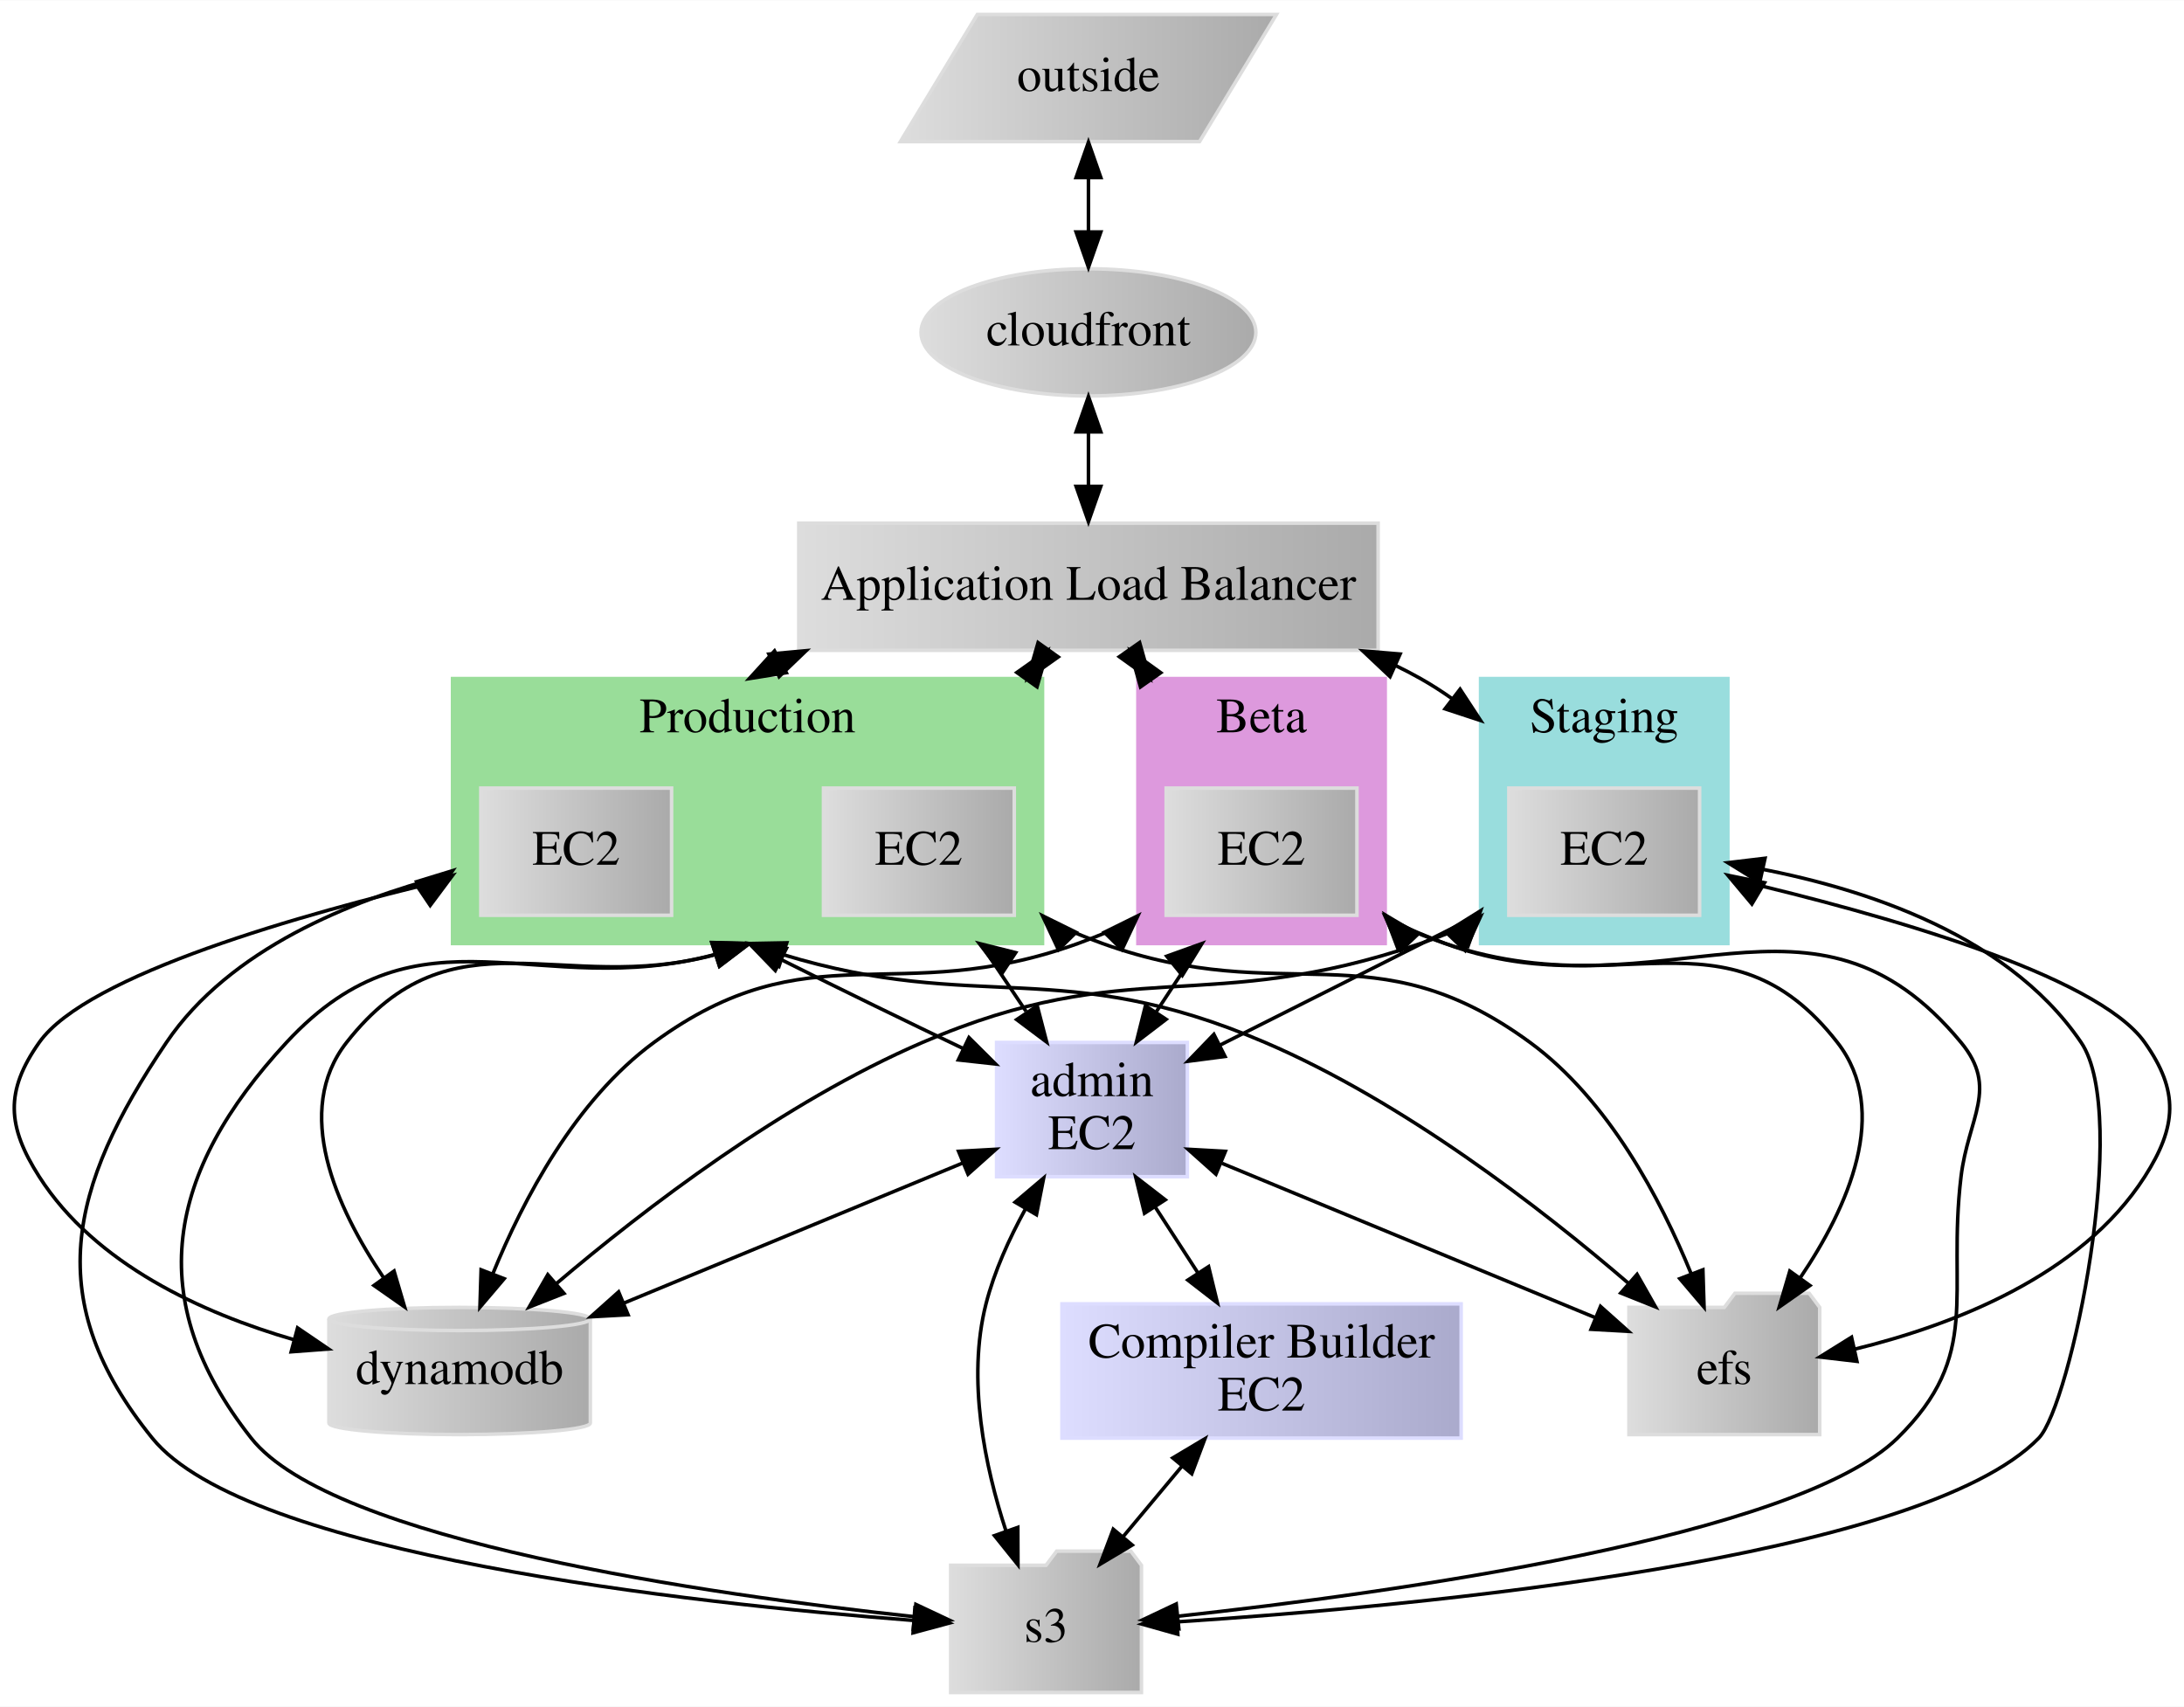
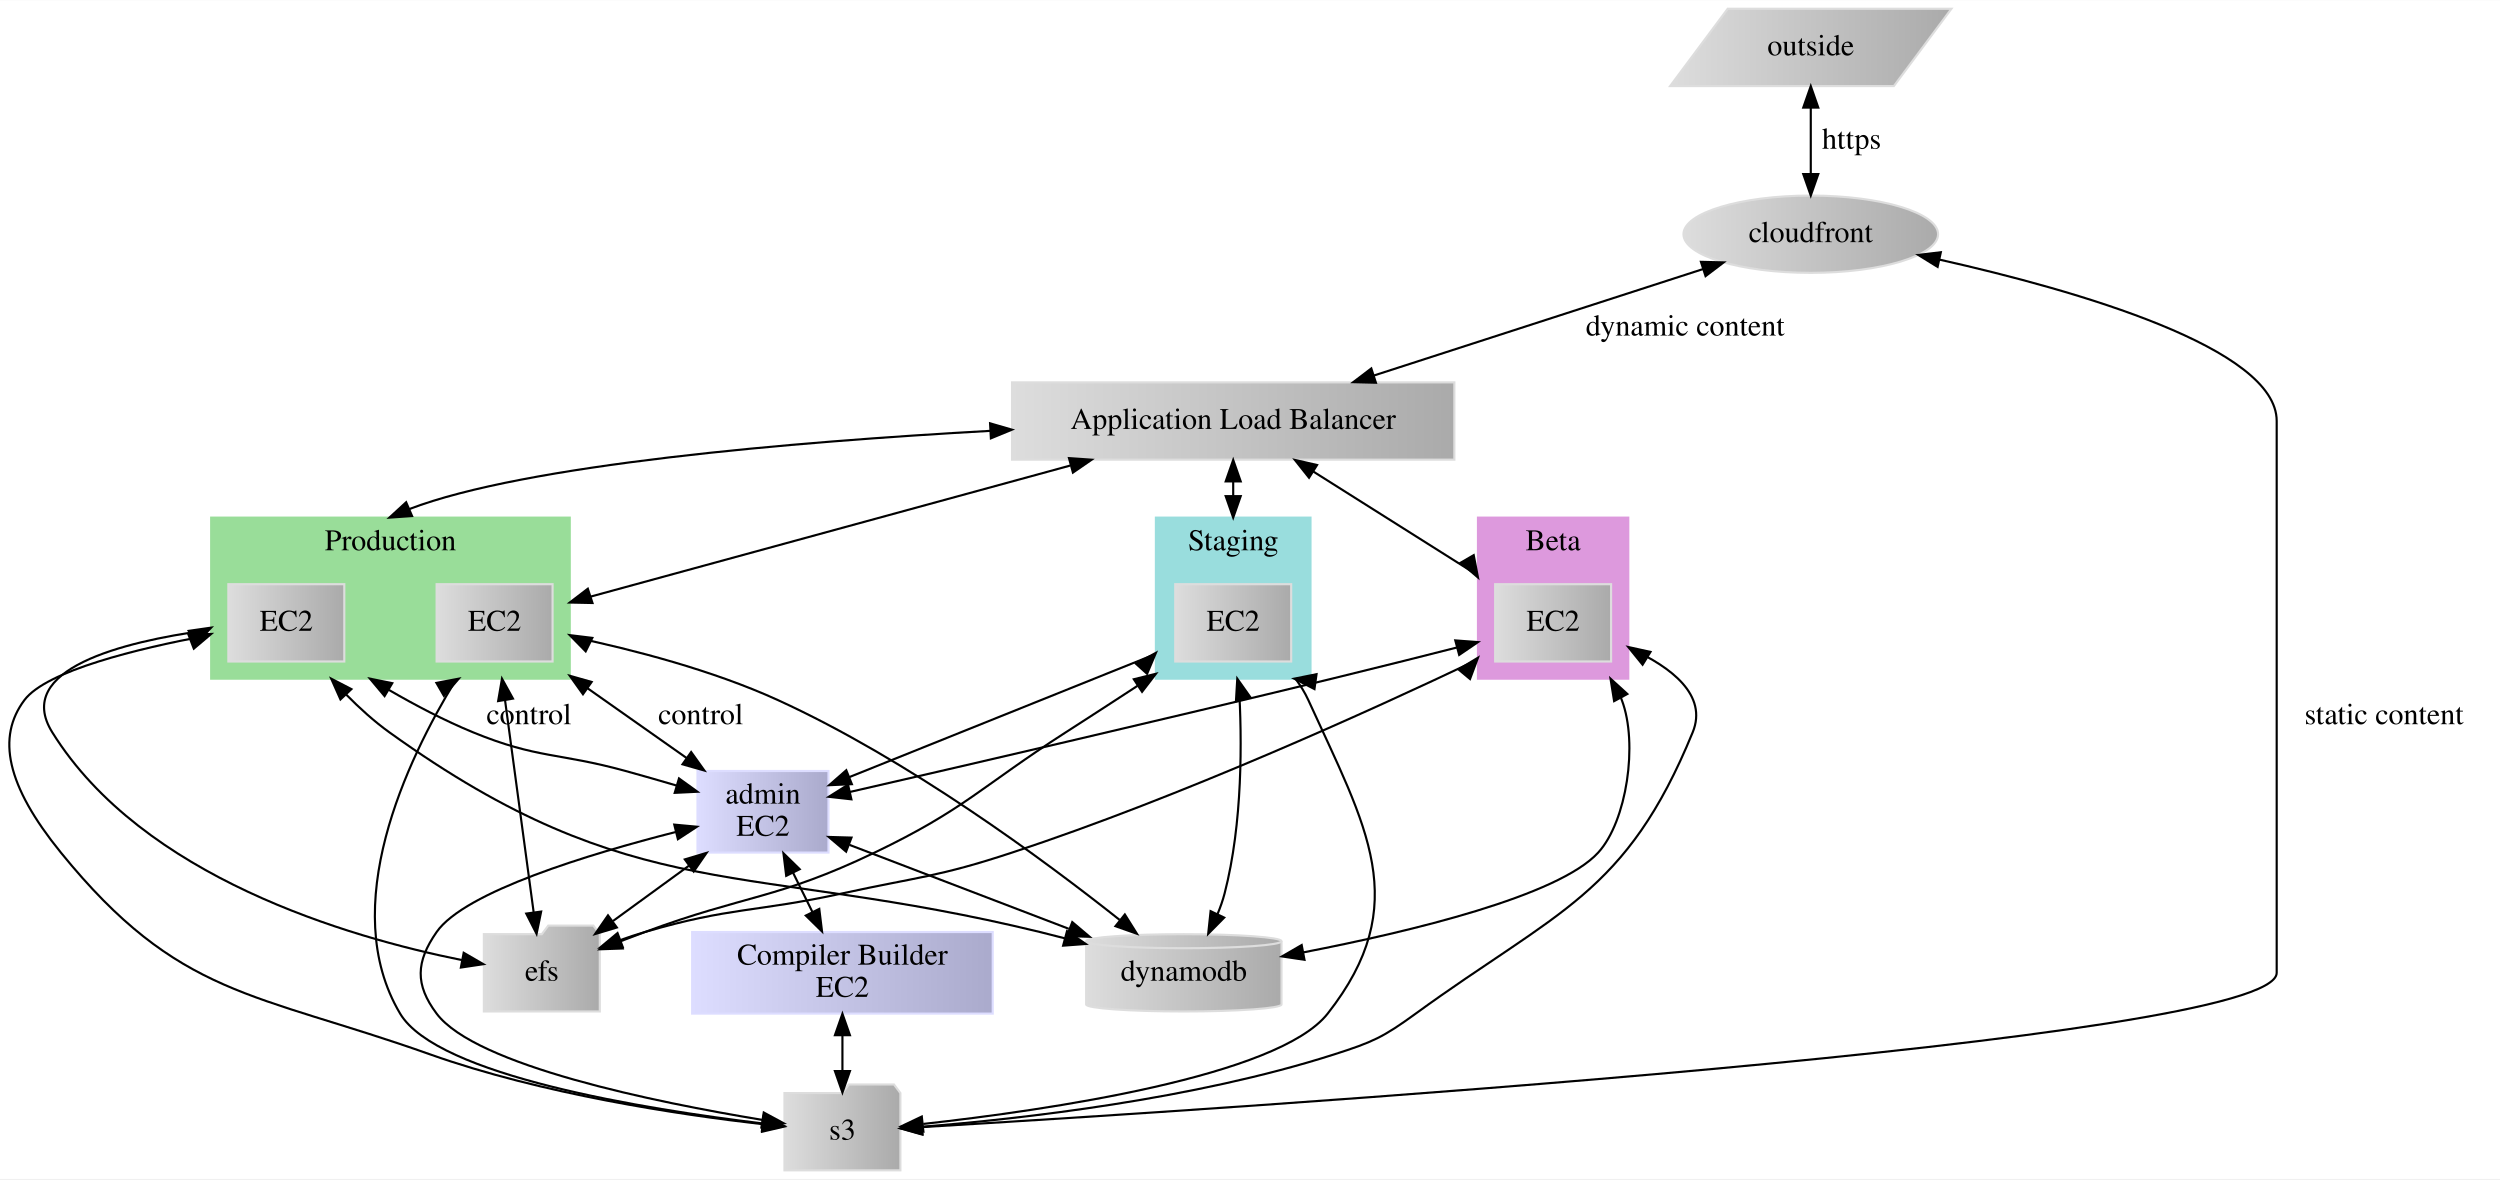
- <svg xmlns="http://www.w3.org/2000/svg" width="618pt" height="483pt" viewBox="0.00 0.00 618.22 483.00">
-   <g id="graph0" class="graph" transform="scale(1 1) rotate(0) translate(4 479)">
-     <polygon fill="#ffffff" stroke="transparent" points="-4,4 -4,-479 614.216,-479 614.216,4 -4,4" />
+ <svg xmlns="http://www.w3.org/2000/svg" width="1164pt" height="549pt" viewBox="0.00 0.00 1164.36 549.00">
+   <g id="graph0" class="graph" transform="scale(1 1) rotate(0) translate(4 545)">
+     <polygon fill="#ffffff" stroke="transparent" points="-4,4 -4,-545 1160.355,-545 1160.355,4 -4,4" />
    <g id="clust1" class="cluster">
-       <polygon fill="#99dd99" stroke="#99dd99" points="124.105,-212 124.105,-287 291.105,-287 291.105,-212 124.105,-212" />
-       <text text-anchor="middle" x="207.605" y="-271.8" font-family="Times,serif" font-size="14.00" fill="#000000">Production</text>
+       <polygon fill="#99dd99" stroke="#99dd99" points="94.356,-229 94.356,-304 261.356,-304 261.356,-229 94.356,-229" />
+       <text text-anchor="middle" x="177.856" y="-288.8" font-family="Times,serif" font-size="14.00" fill="#000000">Production</text>
    </g>
    <g id="clust2" class="cluster">
-       <polygon fill="#dd99dd" stroke="#dd99dd" points="318.105,-212 318.105,-287 388.105,-287 388.105,-212 318.105,-212" />
-       <text text-anchor="middle" x="353.105" y="-271.8" font-family="Times,serif" font-size="14.00" fill="#000000">Beta</text>
+       <polygon fill="#dd99dd" stroke="#dd99dd" points="684.356,-229 684.356,-304 754.356,-304 754.356,-229 684.356,-229" />
+       <text text-anchor="middle" x="719.356" y="-288.8" font-family="Times,serif" font-size="14.00" fill="#000000">Beta</text>
    </g>
    <g id="clust3" class="cluster">
-       <polygon fill="#99dddd" stroke="#99dddd" points="415.105,-212 415.105,-287 485.105,-287 485.105,-212 415.105,-212" />
-       <text text-anchor="middle" x="450.105" y="-271.8" font-family="Times,serif" font-size="14.00" fill="#000000">Staging</text>
+       <polygon fill="#99dddd" stroke="#99dddd" points="534.356,-229 534.356,-304 606.356,-304 606.356,-229 534.356,-229" />
+       <text text-anchor="middle" x="570.356" y="-288.8" font-family="Times,serif" font-size="14.00" fill="#000000">Staging</text>
    </g>
    <g id="node1" class="node">
      <defs>
-         <linearGradient id="l_0" gradientUnits="userSpaceOnUse" x1="250.875" y1="-457" x2="357.334" y2="-457">
-           <stop offset="0" style="stop-color:#dddddd;stop-opacity:1.;" />
-           <stop offset="1" style="stop-color:#aaaaaa;stop-opacity:1.;" />
-         </linearGradient>
-       </defs>
-       <polygon fill="url(#l_0)" stroke="#dddddd" points="357.334,-475 272.658,-475 250.875,-439 335.551,-439 357.334,-475" />
-       <text text-anchor="middle" x="304.105" y="-453.3" font-family="Times,serif" font-size="14.00" fill="#000000">outside</text>
+         <linearGradient id="l_0" gradientUnits="userSpaceOnUse" x1="773.849" y1="-523" x2="904.862" y2="-523">
+           <stop offset="0" style="stop-color:#dddddd;stop-opacity:1.;" />
+           <stop offset="1" style="stop-color:#aaaaaa;stop-opacity:1.;" />
+         </linearGradient>
+       </defs>
+       <polygon fill="url(#l_0)" stroke="#dddddd" points="904.862,-541 800.656,-541 773.849,-505 878.055,-505 904.862,-541" />
+       <text text-anchor="middle" x="839.356" y="-519.3" font-family="Times,serif" font-size="14.00" fill="#000000">outside</text>
    </g>
    <g id="node2" class="node">
      <defs>
-         <linearGradient id="l_1" gradientUnits="userSpaceOnUse" x1="256.713" y1="-385" x2="351.496" y2="-385">
-           <stop offset="0" style="stop-color:#dddddd;stop-opacity:1.;" />
-           <stop offset="1" style="stop-color:#aaaaaa;stop-opacity:1.;" />
-         </linearGradient>
-       </defs>
-       <ellipse fill="url(#l_1)" stroke="#dddddd" cx="304.105" cy="-385" rx="47.392" ry="18" />
-       <text text-anchor="middle" x="304.105" y="-381.3" font-family="Times,serif" font-size="14.00" fill="#000000">cloudfront</text>
+         <linearGradient id="l_1" gradientUnits="userSpaceOnUse" x1="780.066" y1="-436" x2="898.645" y2="-436">
+           <stop offset="0" style="stop-color:#dddddd;stop-opacity:1.;" />
+           <stop offset="1" style="stop-color:#aaaaaa;stop-opacity:1.;" />
+         </linearGradient>
+       </defs>
+       <ellipse fill="url(#l_1)" stroke="#dddddd" cx="839.356" cy="-436" rx="59.29" ry="18" />
+       <text text-anchor="middle" x="839.356" y="-432.3" font-family="Times,serif" font-size="14.00" fill="#000000">cloudfront</text>
    </g>
    <g id="edge1" class="edge">
-       <path fill="none" stroke="#000000" d="M304.105,-428.573C304.105,-423.679 304.105,-418.59 304.105,-413.69" />
-       <polygon fill="#000000" stroke="#000000" points="300.605,-428.831 304.105,-438.831 307.605,-428.831 300.605,-428.831" />
-       <polygon fill="#000000" stroke="#000000" points="307.605,-413.413 304.105,-403.413 300.605,-413.413 307.605,-413.413" />
+       <path fill="none" stroke="#000000" d="M839.356,-494.816C839.356,-484.971 839.356,-473.927 839.356,-464.09" />
+       <polygon fill="#000000" stroke="#000000" points="835.856,-494.974 839.356,-504.974 842.856,-494.974 835.856,-494.974" />
+       <polygon fill="#000000" stroke="#000000" points="842.856,-464.003 839.356,-454.003 835.856,-464.003 842.856,-464.003" />
+       <text text-anchor="middle" x="858.356" y="-475.8" font-family="Times,serif" font-size="14.00" fill="#000000">https</text>
    </g>
    <g id="node3" class="node">
      <defs>
-         <linearGradient id="l_2" gradientUnits="userSpaceOnUse" x1="222.105" y1="-313" x2="386.105" y2="-313">
-           <stop offset="0" style="stop-color:#dddddd;stop-opacity:1.;" />
-           <stop offset="1" style="stop-color:#aaaaaa;stop-opacity:1.;" />
-         </linearGradient>
-       </defs>
-       <polygon fill="url(#l_2)" stroke="#dddddd" points="386.105,-331 222.105,-331 222.105,-295 386.105,-295 386.105,-331" />
-       <text text-anchor="middle" x="304.105" y="-309.3" font-family="Times,serif" font-size="14.00" fill="#000000">Application Load Balancer</text>
+         <linearGradient id="l_2" gradientUnits="userSpaceOnUse" x1="467.356" y1="-349" x2="673.356" y2="-349">
+           <stop offset="0" style="stop-color:#dddddd;stop-opacity:1.;" />
+           <stop offset="1" style="stop-color:#aaaaaa;stop-opacity:1.;" />
+         </linearGradient>
+       </defs>
+       <polygon fill="url(#l_2)" stroke="#dddddd" points="673.356,-367 467.356,-367 467.356,-331 673.356,-331 673.356,-367" />
+       <text text-anchor="middle" x="570.356" y="-345.3" font-family="Times,serif" font-size="14.00" fill="#000000">Application Load Balancer</text>
    </g>
    <g id="edge2" class="edge">
-       <path fill="none" stroke="#000000" d="M304.105,-356.573C304.105,-351.679 304.105,-346.59 304.105,-341.69" />
-       <polygon fill="#000000" stroke="#000000" points="300.605,-356.831 304.105,-366.831 307.605,-356.831 300.605,-356.831" />
-       <polygon fill="#000000" stroke="#000000" points="307.605,-341.413 304.105,-331.413 300.605,-341.413 307.605,-341.413" />
+       <path fill="none" stroke="#000000" d="M789.269,-419.801C745.961,-405.794 683.052,-385.448 635.775,-370.158" />
+       <polygon fill="#000000" stroke="#000000" points="788.2,-423.134 798.792,-422.881 790.355,-416.474 788.2,-423.134" />
+       <polygon fill="#000000" stroke="#000000" points="636.829,-366.82 626.237,-367.073 634.675,-373.481 636.829,-366.82" />
+       <text text-anchor="middle" x="780.856" y="-388.8" font-family="Times,serif" font-size="14.00" fill="#000000">dynamic content</text>
+     </g>
+     <g id="node10" class="node">
+       <defs>
+         <linearGradient id="l_3" gradientUnits="userSpaceOnUse" x1="361.356" y1="-20" x2="415.356" y2="-20">
+           <stop offset="0" style="stop-color:#dddddd;stop-opacity:1.;" />
+           <stop offset="1" style="stop-color:#aaaaaa;stop-opacity:1.;" />
+         </linearGradient>
+       </defs>
+       <polygon fill="url(#l_3)" stroke="#dddddd" points="415.356,-36 412.356,-40 391.356,-40 388.356,-36 361.356,-36 361.356,0 415.356,0 415.356,-36" />
+       <text text-anchor="middle" x="388.356" y="-14.3" font-family="Times,serif" font-size="14.00" fill="#000000">s3</text>
+     </g>
+     <g id="edge3" class="edge">
+       <path fill="none" stroke="#000000" d="M899.457,-424.132C963.679,-409.684 1056.355,-382.952 1056.355,-349 1056.355,-349 1056.355,-349 1056.355,-92 1056.355,-60.017 566.213,-28.529 425.63,-20.156" />
+       <polygon fill="#000000" stroke="#000000" points="898.425,-420.776 889.412,-426.345 899.931,-427.612 898.425,-420.776" />
+       <polygon fill="#000000" stroke="#000000" points="425.558,-16.646 415.369,-19.549 425.145,-23.633 425.558,-16.646" />
+       <text text-anchor="middle" x="1106.355" y="-207.8" font-family="Times,serif" font-size="14.00" fill="#000000">static content</text>
    </g>
    <g id="node4" class="node">
      <defs>
-         <linearGradient id="l_3" gradientUnits="userSpaceOnUse" x1="229.105" y1="-238" x2="283.105" y2="-238">
-           <stop offset="0" style="stop-color:#dddddd;stop-opacity:1.;" />
-           <stop offset="1" style="stop-color:#aaaaaa;stop-opacity:1.;" />
-         </linearGradient>
-       </defs>
-       <polygon fill="url(#l_3)" stroke="#dddddd" points="283.105,-256 229.105,-256 229.105,-220 283.105,-220 283.105,-256" />
-       <text text-anchor="middle" x="256.105" y="-234.3" font-family="Times,serif" font-size="14.00" fill="#000000">EC2</text>
-     </g>
-     <g id="edge3" class="edge">
-       <path fill="none" stroke="#000000" d="M291.091,-292.883C291.004,-292.761 290.917,-292.638 290.83,-292.516" />
-       <polygon fill="#000000" stroke="#000000" points="283.839,-288.721 292.485,-294.845 289.545,-284.666 283.839,-288.721" />
-       <polygon fill="#000000" stroke="#000000" points="295.556,-293.123 286.91,-287 289.85,-297.179 295.556,-293.123" />
+         <linearGradient id="l_4" gradientUnits="userSpaceOnUse" x1="102.356" y1="-255" x2="156.356" y2="-255">
+           <stop offset="0" style="stop-color:#dddddd;stop-opacity:1.;" />
+           <stop offset="1" style="stop-color:#aaaaaa;stop-opacity:1.;" />
+         </linearGradient>
+       </defs>
+       <polygon fill="url(#l_4)" stroke="#dddddd" points="156.356,-273 102.356,-273 102.356,-237 156.356,-237 156.356,-273" />
+       <text text-anchor="middle" x="129.356" y="-251.3" font-family="Times,serif" font-size="14.00" fill="#000000">EC2</text>
+     </g>
+     <g id="edge4" class="edge">
+       <path fill="none" stroke="#000000" d="M457.299,-344.425C364.788,-339.258 240.713,-328.706 186.618,-307.988" />
+       <polygon fill="#000000" stroke="#000000" points="457.117,-347.92 467.293,-344.969 457.498,-340.93 457.117,-347.92" />
+       <polygon fill="#000000" stroke="#000000" points="187.924,-304.74 177.356,-304 185.156,-311.169 187.924,-304.74" />
    </g>
    <g id="node5" class="node">
      <defs>
-         <linearGradient id="l_4" gradientUnits="userSpaceOnUse" x1="132.105" y1="-238" x2="186.105" y2="-238">
-           <stop offset="0" style="stop-color:#dddddd;stop-opacity:1.;" />
-           <stop offset="1" style="stop-color:#aaaaaa;stop-opacity:1.;" />
-         </linearGradient>
-       </defs>
-       <polygon fill="url(#l_4)" stroke="#dddddd" points="186.105,-256 132.105,-256 132.105,-220 186.105,-220 186.105,-256" />
-       <text text-anchor="middle" x="159.105" y="-234.3" font-family="Times,serif" font-size="14.00" fill="#000000">EC2</text>
-     </g>
-     <g id="edge4" class="edge">
-       <path fill="none" stroke="#000000" d="M214.955,-290.679C214.809,-290.606 214.663,-290.533 214.517,-290.46" />
-       <polygon fill="#000000" stroke="#000000" points="213.645,-293.929 224.196,-294.892 216.549,-287.559 213.645,-293.929" />
-       <polygon fill="#000000" stroke="#000000" points="218.567,-288.668 208.105,-287 215.244,-294.829 218.567,-288.668" />
+         <linearGradient id="l_5" gradientUnits="userSpaceOnUse" x1="199.356" y1="-255" x2="253.356" y2="-255">
+           <stop offset="0" style="stop-color:#dddddd;stop-opacity:1.;" />
+           <stop offset="1" style="stop-color:#aaaaaa;stop-opacity:1.;" />
+         </linearGradient>
+       </defs>
+       <polygon fill="url(#l_5)" stroke="#dddddd" points="253.356,-273 199.356,-273 199.356,-237 253.356,-237 253.356,-273" />
+       <text text-anchor="middle" x="226.356" y="-251.3" font-family="Times,serif" font-size="14.00" fill="#000000">EC2</text>
+     </g>
+     <g id="edge5" class="edge">
+       <path fill="none" stroke="#000000" d="M494.412,-328.248C422.725,-308.659 318.271,-280.116 263.317,-265.1" />
+       <polygon fill="#000000" stroke="#000000" points="493.867,-331.727 504.436,-330.987 495.712,-324.975 493.867,-331.727" />
+       <polygon fill="#000000" stroke="#000000" points="271.948,-264.239 261.356,-264.459 269.773,-270.893 271.948,-264.239" />
    </g>
    <g id="node6" class="node">
      <defs>
-         <linearGradient id="l_5" gradientUnits="userSpaceOnUse" x1="326.105" y1="-238" x2="380.105" y2="-238">
-           <stop offset="0" style="stop-color:#dddddd;stop-opacity:1.;" />
-           <stop offset="1" style="stop-color:#aaaaaa;stop-opacity:1.;" />
-         </linearGradient>
-       </defs>
-       <polygon fill="url(#l_5)" stroke="#dddddd" points="380.105,-256 326.105,-256 326.105,-220 380.105,-220 380.105,-256" />
-       <text text-anchor="middle" x="353.105" y="-234.3" font-family="Times,serif" font-size="14.00" fill="#000000">EC2</text>
-     </g>
-     <g id="edge5" class="edge">
-       <path fill="none" stroke="#000000" d="M317.34,-292.883C317.425,-292.761 317.511,-292.638 317.597,-292.516" />
-       <polygon fill="#000000" stroke="#000000" points="318.836,-284.646 315.966,-294.845 324.57,-288.661 318.836,-284.646" />
-       <polygon fill="#000000" stroke="#000000" points="318.59,-297.199 321.46,-287 312.857,-293.183 318.59,-297.199" />
+         <linearGradient id="l_6" gradientUnits="userSpaceOnUse" x1="692.356" y1="-255" x2="746.356" y2="-255">
+           <stop offset="0" style="stop-color:#dddddd;stop-opacity:1.;" />
+           <stop offset="1" style="stop-color:#aaaaaa;stop-opacity:1.;" />
+         </linearGradient>
+       </defs>
+       <polygon fill="url(#l_6)" stroke="#dddddd" points="746.356,-273 692.356,-273 692.356,-237 746.356,-237 746.356,-273" />
+       <text text-anchor="middle" x="719.356" y="-251.3" font-family="Times,serif" font-size="14.00" fill="#000000">EC2</text>
+     </g>
+     <g id="edge6" class="edge">
+       <path fill="none" stroke="#000000" d="M607.652,-325.471C630.857,-310.831 660.541,-292.104 683.476,-277.635" />
+       <polygon fill="#000000" stroke="#000000" points="605.674,-322.58 599.084,-330.876 609.409,-328.5 605.674,-322.58" />
+       <polygon fill="#000000" stroke="#000000" points="682.368,-286.525 684.356,-276.118 676.312,-283.014 682.368,-286.525" />
    </g>
    <g id="node7" class="node">
      <defs>
-         <linearGradient id="l_6" gradientUnits="userSpaceOnUse" x1="423.105" y1="-238" x2="477.105" y2="-238">
-           <stop offset="0" style="stop-color:#dddddd;stop-opacity:1.;" />
-           <stop offset="1" style="stop-color:#aaaaaa;stop-opacity:1.;" />
-         </linearGradient>
-       </defs>
-       <polygon fill="url(#l_6)" stroke="#dddddd" points="477.105,-256 423.105,-256 423.105,-220 477.105,-220 477.105,-256" />
-       <text text-anchor="middle" x="450.105" y="-234.3" font-family="Times,serif" font-size="14.00" fill="#000000">EC2</text>
-     </g>
-     <g id="edge6" class="edge">
-       <path fill="none" stroke="#000000" d="M391.145,-290.641C393.52,-289.485 395.845,-288.272 398.105,-287 401.14,-285.291 404.135,-283.368 407.062,-281.297" />
-       <polygon fill="#000000" stroke="#000000" points="389.474,-287.554 381.768,-294.825 392.327,-293.946 389.474,-287.554" />
-       <polygon fill="#000000" stroke="#000000" points="409.301,-283.991 415.108,-275.129 405.043,-278.435 409.301,-283.991" />
+         <linearGradient id="l_7" gradientUnits="userSpaceOnUse" x1="543.356" y1="-255" x2="597.356" y2="-255">
+           <stop offset="0" style="stop-color:#dddddd;stop-opacity:1.;" />
+           <stop offset="1" style="stop-color:#aaaaaa;stop-opacity:1.;" />
+         </linearGradient>
+       </defs>
+       <polygon fill="url(#l_7)" stroke="#dddddd" points="597.356,-273 543.356,-273 543.356,-237 597.356,-237 597.356,-273" />
+       <text text-anchor="middle" x="570.356" y="-251.3" font-family="Times,serif" font-size="14.00" fill="#000000">EC2</text>
+     </g>
+     <g id="edge7" class="edge">
+       <path fill="none" stroke="#000000" d="M570.356,-320.785C570.356,-318.621 570.356,-316.394 570.356,-314.127" />
+       <polygon fill="#000000" stroke="#000000" points="566.856,-320.876 570.356,-330.876 573.856,-320.876 566.856,-320.876" />
+       <polygon fill="#000000" stroke="#000000" points="573.856,-313.997 570.356,-303.997 566.856,-313.997 573.856,-313.997" />
    </g>
    <g id="node8" class="node">
      <defs>
-         <linearGradient id="l_7" gradientUnits="userSpaceOnUse" x1="278.105" y1="-165" x2="332.105" y2="-165">
+         <linearGradient id="l_8" gradientUnits="userSpaceOnUse" x1="320.856" y1="-167" x2="381.856" y2="-167">
          <stop offset="0" style="stop-color:#ddddff;stop-opacity:1.;" />
          <stop offset="1" style="stop-color:#aaaacc;stop-opacity:1.;" />
        </linearGradient>
      </defs>
-       <polygon fill="url(#l_7)" stroke="#ddddff" points="332.105,-184 278.105,-184 278.105,-146 332.105,-146 332.105,-184" />
-       <text text-anchor="middle" x="305.105" y="-168.8" font-family="Times,serif" font-size="14.00" fill="#000000">admin</text>
-       <text text-anchor="middle" x="305.105" y="-153.8" font-family="Times,serif" font-size="14.00" fill="#000000">EC2</text>
+       <polygon fill="url(#l_8)" stroke="#ddddff" points="381.856,-186 320.856,-186 320.856,-148 381.856,-148 381.856,-186" />
+       <text text-anchor="middle" x="351.356" y="-170.8" font-family="Times,serif" font-size="14.00" fill="#000000">admin</text>
+       <text text-anchor="middle" x="351.356" y="-155.8" font-family="Times,serif" font-size="14.00" fill="#000000">EC2</text>
+     </g>
+     <g id="edge13" class="edge">
+       <path fill="none" stroke="#000000" d="M177.121,-223.76C189.545,-216.549 203.156,-209.414 216.356,-204 246.474,-191.646 255.968,-194.634 287.356,-186 295.056,-183.882 303.248,-181.527 311.109,-179.217" />
+       <polygon fill="#000000" stroke="#000000" points="175.114,-220.882 168.308,-229.001 178.692,-226.899 175.114,-220.882" />
+       <polygon fill="#000000" stroke="#000000" points="312.234,-182.534 320.827,-176.336 310.244,-175.823 312.234,-182.534" />
+       <text text-anchor="middle" x="242.356" y="-207.8" font-family="Times,serif" font-size="14.00" fill="#000000">control</text>
+     </g>
+     <g id="node9" class="node">
+       <defs>
+         <linearGradient id="l_9" gradientUnits="userSpaceOnUse" x1="221.356" y1="-94" x2="275.356" y2="-94">
+           <stop offset="0" style="stop-color:#dddddd;stop-opacity:1.;" />
+           <stop offset="1" style="stop-color:#aaaaaa;stop-opacity:1.;" />
+         </linearGradient>
+       </defs>
+       <polygon fill="url(#l_9)" stroke="#dddddd" points="275.356,-110 272.356,-114 251.356,-114 248.356,-110 221.356,-110 221.356,-74 275.356,-74 275.356,-110" />
+       <text text-anchor="middle" x="248.356" y="-88.3" font-family="Times,serif" font-size="14.00" fill="#000000">efs</text>
+     </g>
+     <g id="edge15" class="edge">
+       <path fill="none" stroke="#000000" d="M91.862,-251.471C53.516,-246.197 1.979,-233.501 20.355,-204 62.327,-136.621 157.996,-108.622 211.1,-97.937" />
+       <polygon fill="#000000" stroke="#000000" points="83.869,-251.256 94.356,-252.77 87.102,-245.047 83.869,-251.256" />
+       <polygon fill="#000000" stroke="#000000" points="211.958,-101.336 221.125,-96.024 210.646,-94.46 211.958,-101.336" />
+     </g>
+     <g id="edge17" class="edge">
+       <path fill="none" stroke="#000000" d="M92.281,-249.036C60.277,-243.041 17.616,-232.726 7.356,-219 -5.492,-201.814 -1.167,-179.412 24.355,-148 79.29,-80.389 114.266,-83.162 196.356,-54 248.316,-35.541 311.724,-26.008 351.078,-21.508" />
+       <polygon fill="#000000" stroke="#000000" points="83.765,-249.526 94.356,-249.829 86.266,-242.988 83.765,-249.526" />
+       <polygon fill="#000000" stroke="#000000" points="351.708,-24.96 361.268,-20.395 350.947,-18.002 351.708,-24.96" />
+     </g>
+     <g id="node11" class="node">
+       <defs>
+         <linearGradient id="l_10" gradientUnits="userSpaceOnUse" x1="501.856" y1="-92" x2="592.856" y2="-92">
+           <stop offset="0" style="stop-color:#dddddd;stop-opacity:1.;" />
+           <stop offset="1" style="stop-color:#aaaaaa;stop-opacity:1.;" />
+         </linearGradient>
+       </defs>
+       <path fill="url(#l_10)" stroke="#dddddd" d="M592.856,-106.727C592.856,-108.533 572.462,-110 547.356,-110 522.249,-110 501.856,-108.533 501.856,-106.727 501.856,-106.727 501.856,-77.273 501.856,-77.273 501.856,-75.467 522.249,-74 547.356,-74 572.462,-74 592.856,-75.467 592.856,-77.273 592.856,-77.273 592.856,-106.727 592.856,-106.727" />
+       <path fill="none" stroke="#dddddd" d="M592.856,-106.727C592.856,-104.921 572.462,-103.454 547.356,-103.454 522.249,-103.454 501.856,-104.921 501.856,-106.727" />
+       <text text-anchor="middle" x="547.356" y="-88.3" font-family="Times,serif" font-size="14.00" fill="#000000">dynamodb</text>
+     </g>
+     <g id="edge19" class="edge">
+       <path fill="none" stroke="#000000" d="M157.234,-221.595C163.451,-215.275 170.304,-209.067 177.356,-204 291.757,-121.807 343.492,-144.345 480.356,-111 484.146,-110.076 488.045,-109.084 491.965,-108.055" />
+       <polygon fill="#000000" stroke="#000000" points="154.566,-219.323 150.256,-229.002 159.661,-224.123 154.566,-219.323" />
+       <polygon fill="#000000" stroke="#000000" points="492.955,-111.413 501.704,-105.438 491.138,-104.653 492.955,-111.413" />
+     </g>
+     <g id="edge14" class="edge">
+       <path fill="none" stroke="#000000" d="M269.543,-224.596C284.638,-213.969 301.4,-202.169 315.801,-192.03" />
+       <polygon fill="#000000" stroke="#000000" points="267.516,-221.743 261.354,-230.361 271.545,-227.467 267.516,-221.743" />
+       <polygon fill="#000000" stroke="#000000" points="317.898,-194.834 324.06,-186.216 313.868,-189.111 317.898,-194.834" />
+       <text text-anchor="middle" x="322.356" y="-207.8" font-family="Times,serif" font-size="14.00" fill="#000000">control</text>
+     </g>
+     <g id="edge16" class="edge">
+       <path fill="none" stroke="#000000" d="M230.151,-226.879C234.175,-197.062 240.496,-150.23 244.531,-120.333" />
+       <polygon fill="#000000" stroke="#000000" points="228.003,-218.558 229.794,-229 234.906,-219.72 228.003,-218.558" />
+       <polygon fill="#000000" stroke="#000000" points="248.037,-120.526 245.906,-110.148 241.1,-119.59 248.037,-120.526" />
+     </g>
+     <g id="edge18" class="edge">
+       <path fill="none" stroke="#000000" d="M208.143,-228.119C185.4,-190.877 152.858,-122.576 182.356,-73 199.604,-44.011 296.703,-28.422 351.214,-21.846" />
+       <polygon fill="#000000" stroke="#000000" points="199.26,-227.035 209.671,-229 202.758,-220.971 199.26,-227.035" />
+       <polygon fill="#000000" stroke="#000000" points="351.661,-25.318 361.19,-20.686 350.853,-18.364 351.661,-25.318" />
+     </g>
+     <g id="edge20" class="edge">
+       <path fill="none" stroke="#000000" d="M263.394,-248.272C290.488,-242.554 327.708,-233.017 358.356,-219 418.93,-191.296 481.64,-145.045 517.435,-116.662" />
+       <polygon fill="#000000" stroke="#000000" points="268.774,-241.714 261.356,-249.278 271.872,-247.991 268.774,-241.714" />
+       <polygon fill="#000000" stroke="#000000" points="519.89,-119.18 525.51,-110.199 515.516,-113.715 519.89,-119.18" />
+     </g>
+     <g id="edge21" class="edge">
+       <path fill="none" stroke="#000000" d="M682.508,-245.533C662.886,-240.534 638.331,-234.344 616.356,-229 536.943,-209.689 443.866,-188.169 391.842,-176.241" />
+       <polygon fill="#000000" stroke="#000000" points="673.79,-246.82 684.356,-246.028 675.602,-240.059 673.79,-246.82" />
+       <polygon fill="#000000" stroke="#000000" points="392.53,-172.808 382.001,-173.987 390.967,-179.632 392.53,-172.808" />
+     </g>
+     <g id="edge22" class="edge">
+       <path fill="none" stroke="#000000" d="M683.229,-237.41C634.941,-214.426 546.273,-174.045 467.356,-148 433.063,-136.682 423.639,-136.691 388.356,-129 347.647,-120.127 336.338,-122.717 296.356,-111 292.593,-109.897 288.714,-108.617 284.869,-107.251" />
+       <polygon fill="#000000" stroke="#000000" points="675.272,-233.313 684.356,-238.766 680.655,-228.838 675.272,-233.313" />
+       <polygon fill="#000000" stroke="#000000" points="286.059,-103.959 275.466,-103.734 283.606,-110.516 286.059,-103.959" />
+     </g>
+     <g id="edge23" class="edge">
+       <path fill="none" stroke="#000000" d="M755.856,-242.811C774.322,-234.312 791.473,-221.372 784.356,-204 753.376,-128.388 721.46,-121.033 655.356,-73 640.08,-61.901 635.339,-59.756 617.356,-54 551.748,-32.999 471.498,-23.988 425.517,-20.321" />
+       <polygon fill="#000000" stroke="#000000" points="761.024,-235.505 754.356,-243.738 764.703,-241.46 761.024,-235.505" />
+       <polygon fill="#000000" stroke="#000000" points="425.654,-16.822 415.418,-19.559 425.126,-23.802 425.654,-16.822" />
+     </g>
+     <g id="edge24" class="edge">
+       <path fill="none" stroke="#000000" d="M750.971,-219.974C751.103,-219.651 751.232,-219.326 751.356,-219 759.038,-198.793 753.634,-162.508 740.356,-148 721.844,-127.775 653.314,-111.276 603.161,-101.551" />
+       <polygon fill="#000000" stroke="#000000" points="747.767,-218.541 746.087,-229.002 753.924,-221.872 747.767,-218.541" />
+       <polygon fill="#000000" stroke="#000000" points="603.557,-98.064 593.079,-99.639 602.252,-104.941 603.557,-98.064" />
+     </g>
+     <g id="edge25" class="edge">
+       <path fill="none" stroke="#000000" d="M533.648,-240.25C494.322,-224.448 432.098,-199.444 391.497,-183.13" />
+       <polygon fill="#000000" stroke="#000000" points="525.053,-235.961 534.356,-241.033 530.246,-231.267 525.053,-235.961" />
+       <polygon fill="#000000" stroke="#000000" points="392.756,-179.864 382.172,-179.383 390.146,-186.359 392.756,-179.864" />
+     </g>
+     <g id="edge26" class="edge">
+       <path fill="none" stroke="#000000" d="M525.797,-225.674C514.884,-218.545 503.218,-210.968 492.356,-204 453.019,-178.767 445.493,-168.213 403.356,-148 357.987,-126.237 343.538,-128.486 296.356,-111 292.633,-109.62 288.761,-108.149 284.904,-106.66" />
+       <polygon fill="#000000" stroke="#000000" points="524.075,-228.73 534.359,-231.277 527.908,-222.873 524.075,-228.73" />
+       <polygon fill="#000000" stroke="#000000" points="286.025,-103.34 275.437,-102.961 283.478,-109.86 286.025,-103.34" />
+     </g>
+     <g id="edge27" class="edge">
+       <path fill="none" stroke="#000000" d="M599.409,-228.912C601.731,-225.778 603.782,-222.456 605.356,-219 632.293,-159.831 654.525,-124.118 614.356,-73 591.337,-43.707 484.093,-28.068 425.995,-21.618" />
+       <polygon fill="#000000" stroke="#000000" points="608.2,-224.154 598.778,-229 609.166,-231.088 608.2,-224.154" />
+       <polygon fill="#000000" stroke="#000000" points="426.067,-18.106 415.75,-20.52 425.32,-25.066 426.067,-18.106" />
+     </g>
+     <g id="edge28" class="edge">
+       <path fill="none" stroke="#000000" d="M572.976,-226.472C574.528,-200.599 574.794,-161.631 566.356,-129 565.524,-125.784 564.378,-122.529 563.057,-119.353" />
+       <polygon fill="#000000" stroke="#000000" points="571.635,-218.423 572.253,-229 578.366,-220.346 571.635,-218.423" />
+       <polygon fill="#000000" stroke="#000000" points="566.155,-117.718 558.71,-110.18 559.829,-120.716 566.155,-117.718" />
+     </g>
+     <g id="edge10" class="edge">
+       <path fill="none" stroke="#000000" d="M316.928,-141.931C305.505,-133.614 292.82,-124.377 281.497,-116.132" />
+       <polygon fill="#000000" stroke="#000000" points="314.954,-144.823 325.098,-147.88 319.074,-139.165 314.954,-144.823" />
+       <polygon fill="#000000" stroke="#000000" points="283.292,-113.109 273.147,-110.052 279.171,-118.768 283.292,-113.109" />
+     </g>
+     <g id="edge11" class="edge">
+       <path fill="none" stroke="#000000" d="M310.726,-157.587C270.297,-147.301 212.442,-129.768 199.356,-111 189.696,-97.147 189.218,-86.508 199.356,-73 217.548,-48.758 301.271,-31.705 350.977,-23.517" />
+       <polygon fill="#000000" stroke="#000000" points="310.041,-161.023 320.591,-160.042 311.732,-154.231 310.041,-161.023" />
+       <polygon fill="#000000" stroke="#000000" points="351.712,-26.944 361.032,-21.904 350.604,-20.032 351.712,-26.944" />
    </g>
    <g id="edge12" class="edge">
-       <path fill="none" stroke="#000000" d="M273.826,-211.599C277.926,-205.491 282.301,-198.973 286.44,-192.807" />
-       <polygon fill="#000000" stroke="#000000" points="279.642,-203.575 273.217,-212 283.494,-209.42 279.642,-203.575" />
-       <polygon fill="#000000" stroke="#000000" points="289.608,-194.367 292.276,-184.113 283.796,-190.465 289.608,-194.367" />
-     </g>
-     <g id="node9" class="node">
-       <defs>
-         <linearGradient id="l_8" gradientUnits="userSpaceOnUse" x1="457.105" y1="-93" x2="511.105" y2="-93">
-           <stop offset="0" style="stop-color:#dddddd;stop-opacity:1.;" />
-           <stop offset="1" style="stop-color:#aaaaaa;stop-opacity:1.;" />
-         </linearGradient>
-       </defs>
-       <polygon fill="url(#l_8)" stroke="#dddddd" points="511.105,-109 508.105,-113 487.105,-113 484.105,-109 457.105,-109 457.105,-73 511.105,-73 511.105,-109" />
-       <text text-anchor="middle" x="484.105" y="-87.3" font-family="Times,serif" font-size="14.00" fill="#000000">efs</text>
-     </g>
-     <g id="edge14" class="edge">
-       <path fill="none" stroke="#000000" d="M292.454,-218.48C297.625,-216.101 302.941,-213.859 308.105,-212 360.041,-193.305 384.57,-216.612 429.105,-184 451.315,-167.736 466.136,-139.555 474.74,-118.467" />
-       <polygon fill="#000000" stroke="#000000" points="295.606,-210.264 291.105,-219.856 300.605,-215.165 295.606,-210.264" />
-       <polygon fill="#000000" stroke="#000000" points="478.036,-119.646 478.365,-109.056 471.504,-117.13 478.036,-119.646" />
-     </g>
-     <g id="node10" class="node">
-       <defs>
-         <linearGradient id="l_9" gradientUnits="userSpaceOnUse" x1="265.105" y1="-20" x2="319.105" y2="-20">
-           <stop offset="0" style="stop-color:#dddddd;stop-opacity:1.;" />
-           <stop offset="1" style="stop-color:#aaaaaa;stop-opacity:1.;" />
-         </linearGradient>
-       </defs>
-       <polygon fill="url(#l_9)" stroke="#dddddd" points="319.105,-36 316.105,-40 295.105,-40 292.105,-36 265.105,-36 265.105,0 319.105,0 319.105,-36" />
-       <text text-anchor="middle" x="292.105" y="-14.3" font-family="Times,serif" font-size="14.00" fill="#000000">s3</text>
-     </g>
-     <g id="edge16" class="edge">
-       <path fill="none" stroke="#000000" d="M198.499,-208.935C148.165,-195.367 115.198,-225.114 77.105,-184 43.139,-147.34 36.163,-111.246 67.105,-72 90.05,-42.896 196.807,-27.693 254.638,-21.472" />
-       <polygon fill="#000000" stroke="#000000" points="197.514,-212.295 208.105,-212 199.642,-205.626 197.514,-212.295" />
-       <polygon fill="#000000" stroke="#000000" points="255.251,-24.927 264.836,-20.414 254.528,-17.965 255.251,-24.927" />
-     </g>
-     <g id="node11" class="node">
-       <defs>
-         <linearGradient id="l_10" gradientUnits="userSpaceOnUse" x1="89.105" y1="-91" x2="163.105" y2="-91">
-           <stop offset="0" style="stop-color:#dddddd;stop-opacity:1.;" />
-           <stop offset="1" style="stop-color:#aaaaaa;stop-opacity:1.;" />
-         </linearGradient>
-       </defs>
-       <path fill="url(#l_10)" stroke="#dddddd" d="M163.105,-105.727C163.105,-107.533 146.521,-109 126.105,-109 105.689,-109 89.105,-107.533 89.105,-105.727 89.105,-105.727 89.105,-76.273 89.105,-76.273 89.105,-74.467 105.689,-73 126.105,-73 146.521,-73 163.105,-74.467 163.105,-76.273 163.105,-76.273 163.105,-105.727 163.105,-105.727" />
-       <path fill="none" stroke="#dddddd" d="M163.105,-105.727C163.105,-103.921 146.521,-102.454 126.105,-102.454 105.689,-102.454 89.105,-103.921 89.105,-105.727" />
-       <text text-anchor="middle" x="126.105" y="-87.3" font-family="Times,serif" font-size="14.00" fill="#000000">dynamodb</text>
-     </g>
-     <g id="edge18" class="edge">
-       <path fill="none" stroke="#000000" d="M198.337,-208.815C154.911,-197.215 124.097,-222.25 94.105,-184 78.87,-164.57 91.055,-137.418 104.546,-117.467" />
-       <polygon fill="#000000" stroke="#000000" points="197.512,-212.228 208.105,-212 199.682,-205.572 197.512,-212.228" />
-       <polygon fill="#000000" stroke="#000000" points="107.542,-119.294 110.535,-109.131 101.858,-115.209 107.542,-119.294" />
-     </g>
-     <g id="edge13" class="edge">
-       <path fill="none" stroke="#000000" d="M217.108,-207.462C234.559,-198.721 253.112,-189.721 268.661,-182.27" />
-       <polygon fill="#000000" stroke="#000000" points="215.459,-204.374 208.105,-212 218.61,-210.625 215.459,-204.374" />
-       <polygon fill="#000000" stroke="#000000" points="270.283,-185.374 277.796,-177.904 267.264,-179.058 270.283,-185.374" />
-     </g>
-     <g id="edge15" class="edge">
-       <path fill="none" stroke="#000000" d="M217.647,-208.864C272.95,-192.031 296.586,-208.674 354.105,-184 393.225,-167.218 432.14,-137.156 457.049,-115.755" />
-       <polygon fill="#000000" stroke="#000000" points="216.512,-205.553 208.105,-212 218.698,-212.203 216.512,-205.553" />
-       <polygon fill="#000000" stroke="#000000" points="459.396,-118.352 464.627,-109.138 454.792,-113.079 459.396,-118.352" />
-     </g>
-     <g id="edge17" class="edge">
-       <path fill="none" stroke="#000000" d="M122.263,-231.266C95.53,-224.29 61.034,-210.516 43.105,-184 15.204,-142.738 7.775,-110.722 39.105,-72 65.798,-39.008 190.951,-25.299 254.652,-20.382" />
-       <polygon fill="#000000" stroke="#000000" points="113.973,-229.519 124.105,-232.619 118.118,-223.877 113.973,-229.519" />
-       <polygon fill="#000000" stroke="#000000" points="254.976,-23.867 264.691,-19.64 254.461,-16.886 254.976,-23.867" />
-     </g>
-     <g id="edge19" class="edge">
-       <path fill="none" stroke="#000000" d="M122.221,-230.019C81.734,-220.423 20.654,-203.192 7.105,-184 -2.636,-170.203 -1.994,-160.228 7.105,-146 22.978,-121.177 53.23,-107.394 79.258,-99.834" />
-       <polygon fill="#000000" stroke="#000000" points="113.858,-228.596 124.105,-231.291 117.776,-222.794 113.858,-228.596" />
-       <polygon fill="#000000" stroke="#000000" points="80.232,-103.197 88.988,-97.231 78.423,-96.434 80.232,-103.197" />
-     </g>
-     <g id="edge20" class="edge">
-       <path fill="none" stroke="#000000" d="M335.745,-211.599C331.729,-205.491 327.443,-198.973 323.389,-192.807" />
-       <polygon fill="#000000" stroke="#000000" points="326.268,-208.417 336.24,-212 330.679,-202.981 326.268,-208.417" />
-       <polygon fill="#000000" stroke="#000000" points="326.091,-190.546 317.672,-184.113 320.242,-194.391 326.091,-190.546" />
-     </g>
-     <g id="edge21" class="edge">
-       <path fill="none" stroke="#000000" d="M389.31,-218.657C394.532,-216.233 399.9,-213.931 405.105,-212 452.804,-194.297 484.836,-224.136 516.105,-184 531.279,-164.523 519.101,-137.377 505.629,-117.44" />
-       <polygon fill="#000000" stroke="#000000" points="391.838,-210.182 388.105,-220.097 397.207,-214.674 391.838,-210.182" />
-       <polygon fill="#000000" stroke="#000000" points="508.324,-115.192 499.648,-109.111 502.638,-119.275 508.324,-115.192" />
-     </g>
-     <g id="edge22" class="edge">
-       <path fill="none" stroke="#000000" d="M389.39,-218.297C394.57,-215.946 399.906,-213.761 405.105,-212 467.684,-190.805 509.014,-234.93 551.105,-184 561.864,-170.982 553.115,-162.769 551.105,-146 547.076,-112.393 557.255,-95.716 533.105,-72 504.605,-44.014 389.937,-28.161 329.621,-21.604" />
-       <polygon fill="#000000" stroke="#000000" points="392.452,-209.989 388.105,-219.65 397.529,-214.809 392.452,-209.989" />
-       <polygon fill="#000000" stroke="#000000" points="329.687,-18.092 319.375,-20.523 328.952,-25.053 329.687,-18.092" />
-     </g>
-     <g id="edge23" class="edge">
-       <path fill="none" stroke="#000000" d="M316.752,-218.489C311.582,-216.108 306.267,-213.863 301.105,-212 249.593,-193.404 225.261,-216.397 181.105,-184 158.909,-167.715 144.086,-139.538 135.478,-118.456" />
-       <polygon fill="#000000" stroke="#000000" points="308.601,-215.182 318.105,-219.866 313.596,-210.278 308.601,-215.182" />
-       <polygon fill="#000000" stroke="#000000" points="138.714,-117.12 131.851,-109.048 132.183,-119.638 138.714,-117.12" />
-     </g>
-     <g id="edge24" class="edge">
-       <path fill="none" stroke="#000000" d="M413.898,-219.772C391.746,-208.619 363.502,-194.4 341.344,-183.245" />
-       <polygon fill="#000000" stroke="#000000" points="406.104,-215.679 415.105,-221.269 411.555,-211.287 406.104,-215.679" />
-       <polygon fill="#000000" stroke="#000000" points="342.762,-180.04 332.256,-178.669 339.614,-186.292 342.762,-180.04" />
-     </g>
-     <g id="edge25" class="edge">
-       <path fill="none" stroke="#000000" d="M487.227,-230.054C527.978,-220.491 589.456,-203.291 603.105,-184 612.859,-170.213 612.203,-160.228 603.105,-146 585.141,-117.908 548.763,-103.956 520.931,-97.16" />
-       <polygon fill="#000000" stroke="#000000" points="491.907,-223.195 485.105,-231.318 495.488,-229.21 491.907,-223.195" />
-       <polygon fill="#000000" stroke="#000000" points="521.637,-93.732 511.114,-94.968 520.111,-100.563 521.637,-93.732" />
-     </g>
-     <g id="edge26" class="edge">
-       <path fill="none" stroke="#000000" d="M487.451,-234.36C519.355,-229.055 563.426,-216.02 585.105,-184 599.181,-163.209 582.17,-81.333 573.105,-72 539.839,-37.752 398.109,-24.491 329.548,-20.008" />
-       <polygon fill="#000000" stroke="#000000" points="494.112,-229.301 485.105,-234.879 495.625,-236.136 494.112,-229.301" />
-       <polygon fill="#000000" stroke="#000000" points="329.4,-16.492 319.201,-19.362 328.964,-23.479 329.4,-16.492" />
-     </g>
-     <g id="edge27" class="edge">
-       <path fill="none" stroke="#000000" d="M413.809,-218.329C408.63,-215.973 403.297,-213.778 398.105,-212 337.658,-191.306 315.784,-209.273 257.105,-184 217.809,-167.075 178.57,-137.041 153.429,-115.686" />
-       <polygon fill="#000000" stroke="#000000" points="405.668,-214.87 415.105,-219.686 410.731,-210.036 405.668,-214.87" />
-       <polygon fill="#000000" stroke="#000000" points="155.637,-112.968 145.78,-109.085 151.064,-118.267 155.637,-112.968" />
-     </g>
-     <g id="edge9" class="edge">
-       <path fill="none" stroke="#000000" d="M341.919,-149.78C372.781,-137.022 416.621,-118.898 447.441,-106.157" />
-       <polygon fill="#000000" stroke="#000000" points="340.195,-146.706 332.291,-153.761 342.87,-153.175 340.195,-146.706" />
-       <polygon fill="#000000" stroke="#000000" points="449.052,-109.278 456.956,-102.223 446.378,-102.809 449.052,-109.278" />
-     </g>
-     <g id="edge10" class="edge">
-       <path fill="none" stroke="#000000" d="M286.23,-136.781C281.675,-128.499 277.448,-119.189 275.105,-110 269.653,-88.62 274.774,-64.025 280.782,-45.647" />
-       <polygon fill="#000000" stroke="#000000" points="283.348,-138.784 291.431,-145.633 289.384,-135.238 283.348,-138.784" />
-       <polygon fill="#000000" stroke="#000000" points="284.111,-46.731 284.149,-36.136 277.512,-44.395 284.111,-46.731" />
-     </g>
-     <g id="edge11" class="edge">
-       <path fill="none" stroke="#000000" d="M268.43,-149.839C240.707,-138.377 202.452,-122.562 172.584,-110.215" />
-       <polygon fill="#000000" stroke="#000000" points="267.34,-153.175 277.918,-153.761 270.014,-146.706 267.34,-153.175" />
-       <polygon fill="#000000" stroke="#000000" points="173.784,-106.924 163.206,-106.338 171.11,-113.393 173.784,-106.924" />
+       <path fill="none" stroke="#000000" d="M391.637,-151.586C421.155,-140.291 461.528,-124.842 493.768,-112.505" />
+       <polygon fill="#000000" stroke="#000000" points="390.069,-148.439 381.981,-155.281 392.571,-154.976 390.069,-148.439" />
+       <polygon fill="#000000" stroke="#000000" points="495.403,-115.627 503.491,-108.785 492.901,-109.09 495.403,-115.627" />
    </g>
    <g id="node12" class="node">
      <defs>
-         <linearGradient id="l_11" gradientUnits="userSpaceOnUse" x1="296.605" y1="-91" x2="409.605" y2="-91">
+         <linearGradient id="l_11" gradientUnits="userSpaceOnUse" x1="318.356" y1="-92" x2="458.356" y2="-92">
          <stop offset="0" style="stop-color:#ddddff;stop-opacity:1.;" />
          <stop offset="1" style="stop-color:#aaaacc;stop-opacity:1.;" />
        </linearGradient>
      </defs>
-       <polygon fill="url(#l_11)" stroke="#ddddff" points="409.605,-110 296.605,-110 296.605,-72 409.605,-72 409.605,-110" />
-       <text text-anchor="middle" x="353.105" y="-94.8" font-family="Times,serif" font-size="14.00" fill="#000000">Compiler Builder</text>
-       <text text-anchor="middle" x="353.105" y="-79.8" font-family="Times,serif" font-size="14.00" fill="#000000">EC2</text>
-     </g>
-     <g id="edge7" class="edge">
-       <path fill="none" stroke="#000000" d="M323.08,-137.287C327.004,-131.238 331.158,-124.835 335.084,-118.783" />
-       <polygon fill="#000000" stroke="#000000" points="319.971,-135.649 317.466,-145.943 325.844,-139.458 319.971,-135.649" />
-       <polygon fill="#000000" stroke="#000000" points="338.113,-120.544 340.619,-110.249 332.24,-116.734 338.113,-120.544" />
+       <polygon fill="url(#l_11)" stroke="#ddddff" points="458.356,-111 318.356,-111 318.356,-73 458.356,-73 458.356,-111" />
+       <text text-anchor="middle" x="388.356" y="-95.8" font-family="Times,serif" font-size="14.00" fill="#000000">Compiler Builder</text>
+       <text text-anchor="middle" x="388.356" y="-80.8" font-family="Times,serif" font-size="14.00" fill="#000000">EC2</text>
    </g>
    <g id="edge8" class="edge">
-       <path fill="none" stroke="#000000" d="M330.543,-64.001C325.122,-57.513 319.341,-50.594 313.953,-44.146" />
-       <polygon fill="#000000" stroke="#000000" points="327.98,-66.391 337.078,-71.82 333.351,-61.902 327.98,-66.391" />
-       <polygon fill="#000000" stroke="#000000" points="316.492,-41.727 307.394,-36.297 311.121,-46.215 316.492,-41.727" />
+       <path fill="none" stroke="#000000" d="M365.389,-138.554C368.342,-132.568 371.456,-126.255 374.406,-120.275" />
+       <polygon fill="#000000" stroke="#000000" points="362.169,-137.169 360.884,-147.686 368.447,-140.266 362.169,-137.169" />
+       <polygon fill="#000000" stroke="#000000" points="377.574,-121.766 378.859,-111.249 371.296,-118.668 377.574,-121.766" />
+     </g>
+     <g id="edge9" class="edge">
+       <path fill="none" stroke="#000000" d="M388.356,-62.839C388.356,-57.511 388.356,-51.955 388.356,-46.642" />
+       <polygon fill="#000000" stroke="#000000" points="384.856,-62.943 388.356,-72.943 391.856,-62.943 384.856,-62.943" />
+       <polygon fill="#000000" stroke="#000000" points="391.856,-46.227 388.356,-36.227 384.856,-46.227 391.856,-46.227" />
    </g>
  </g>
</svg>
